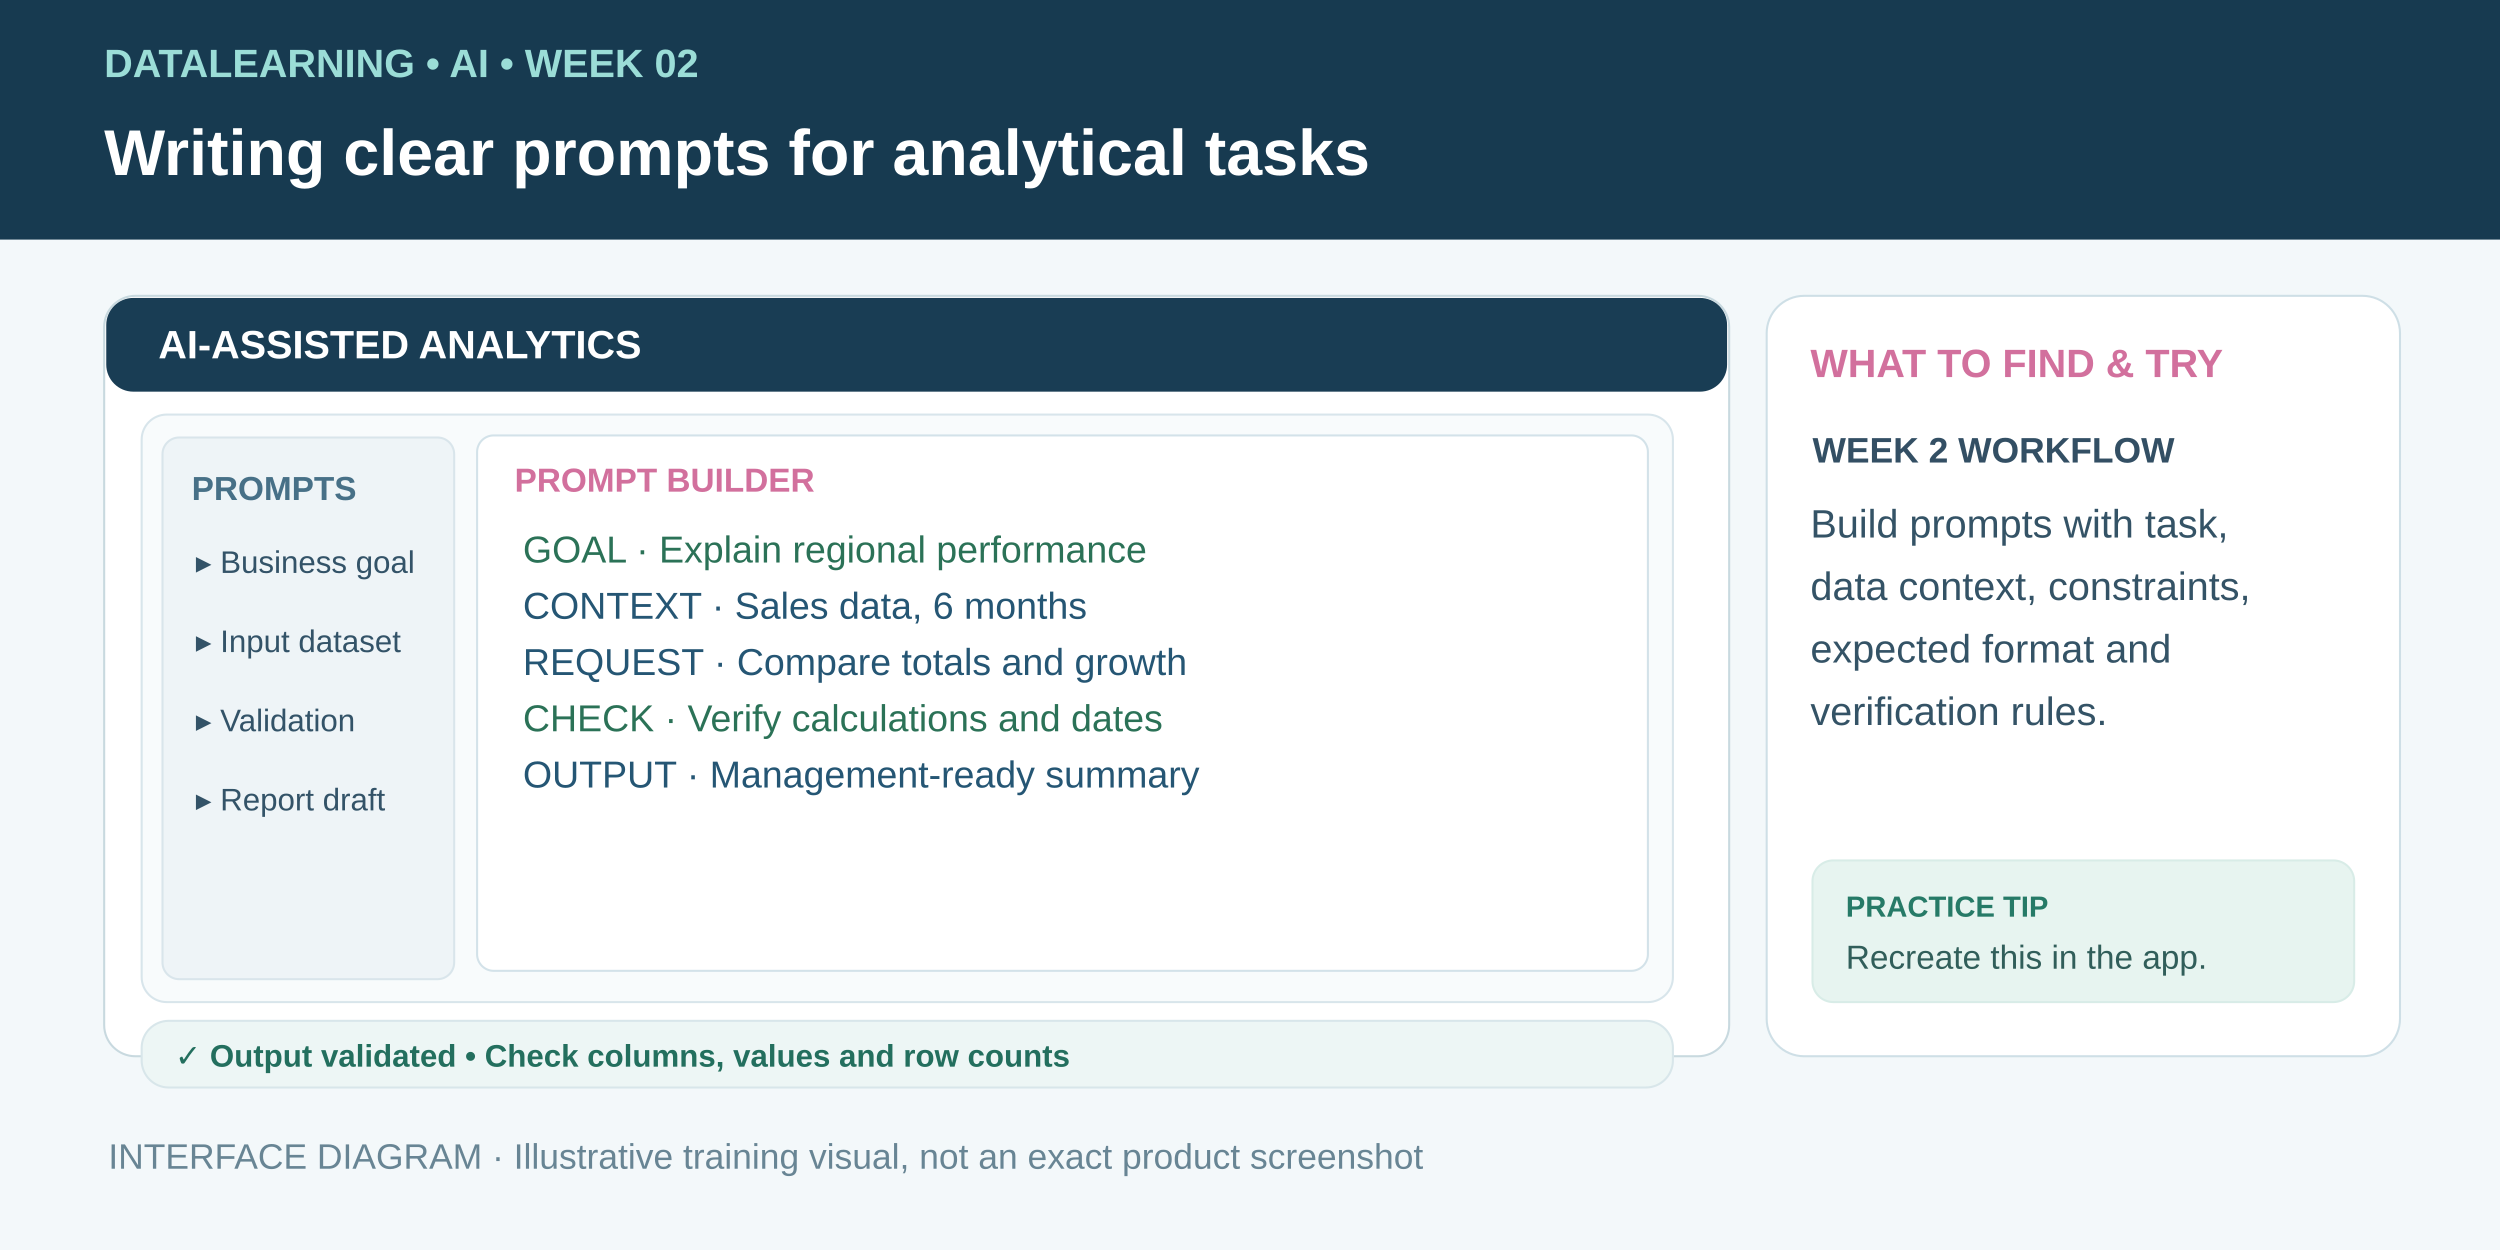
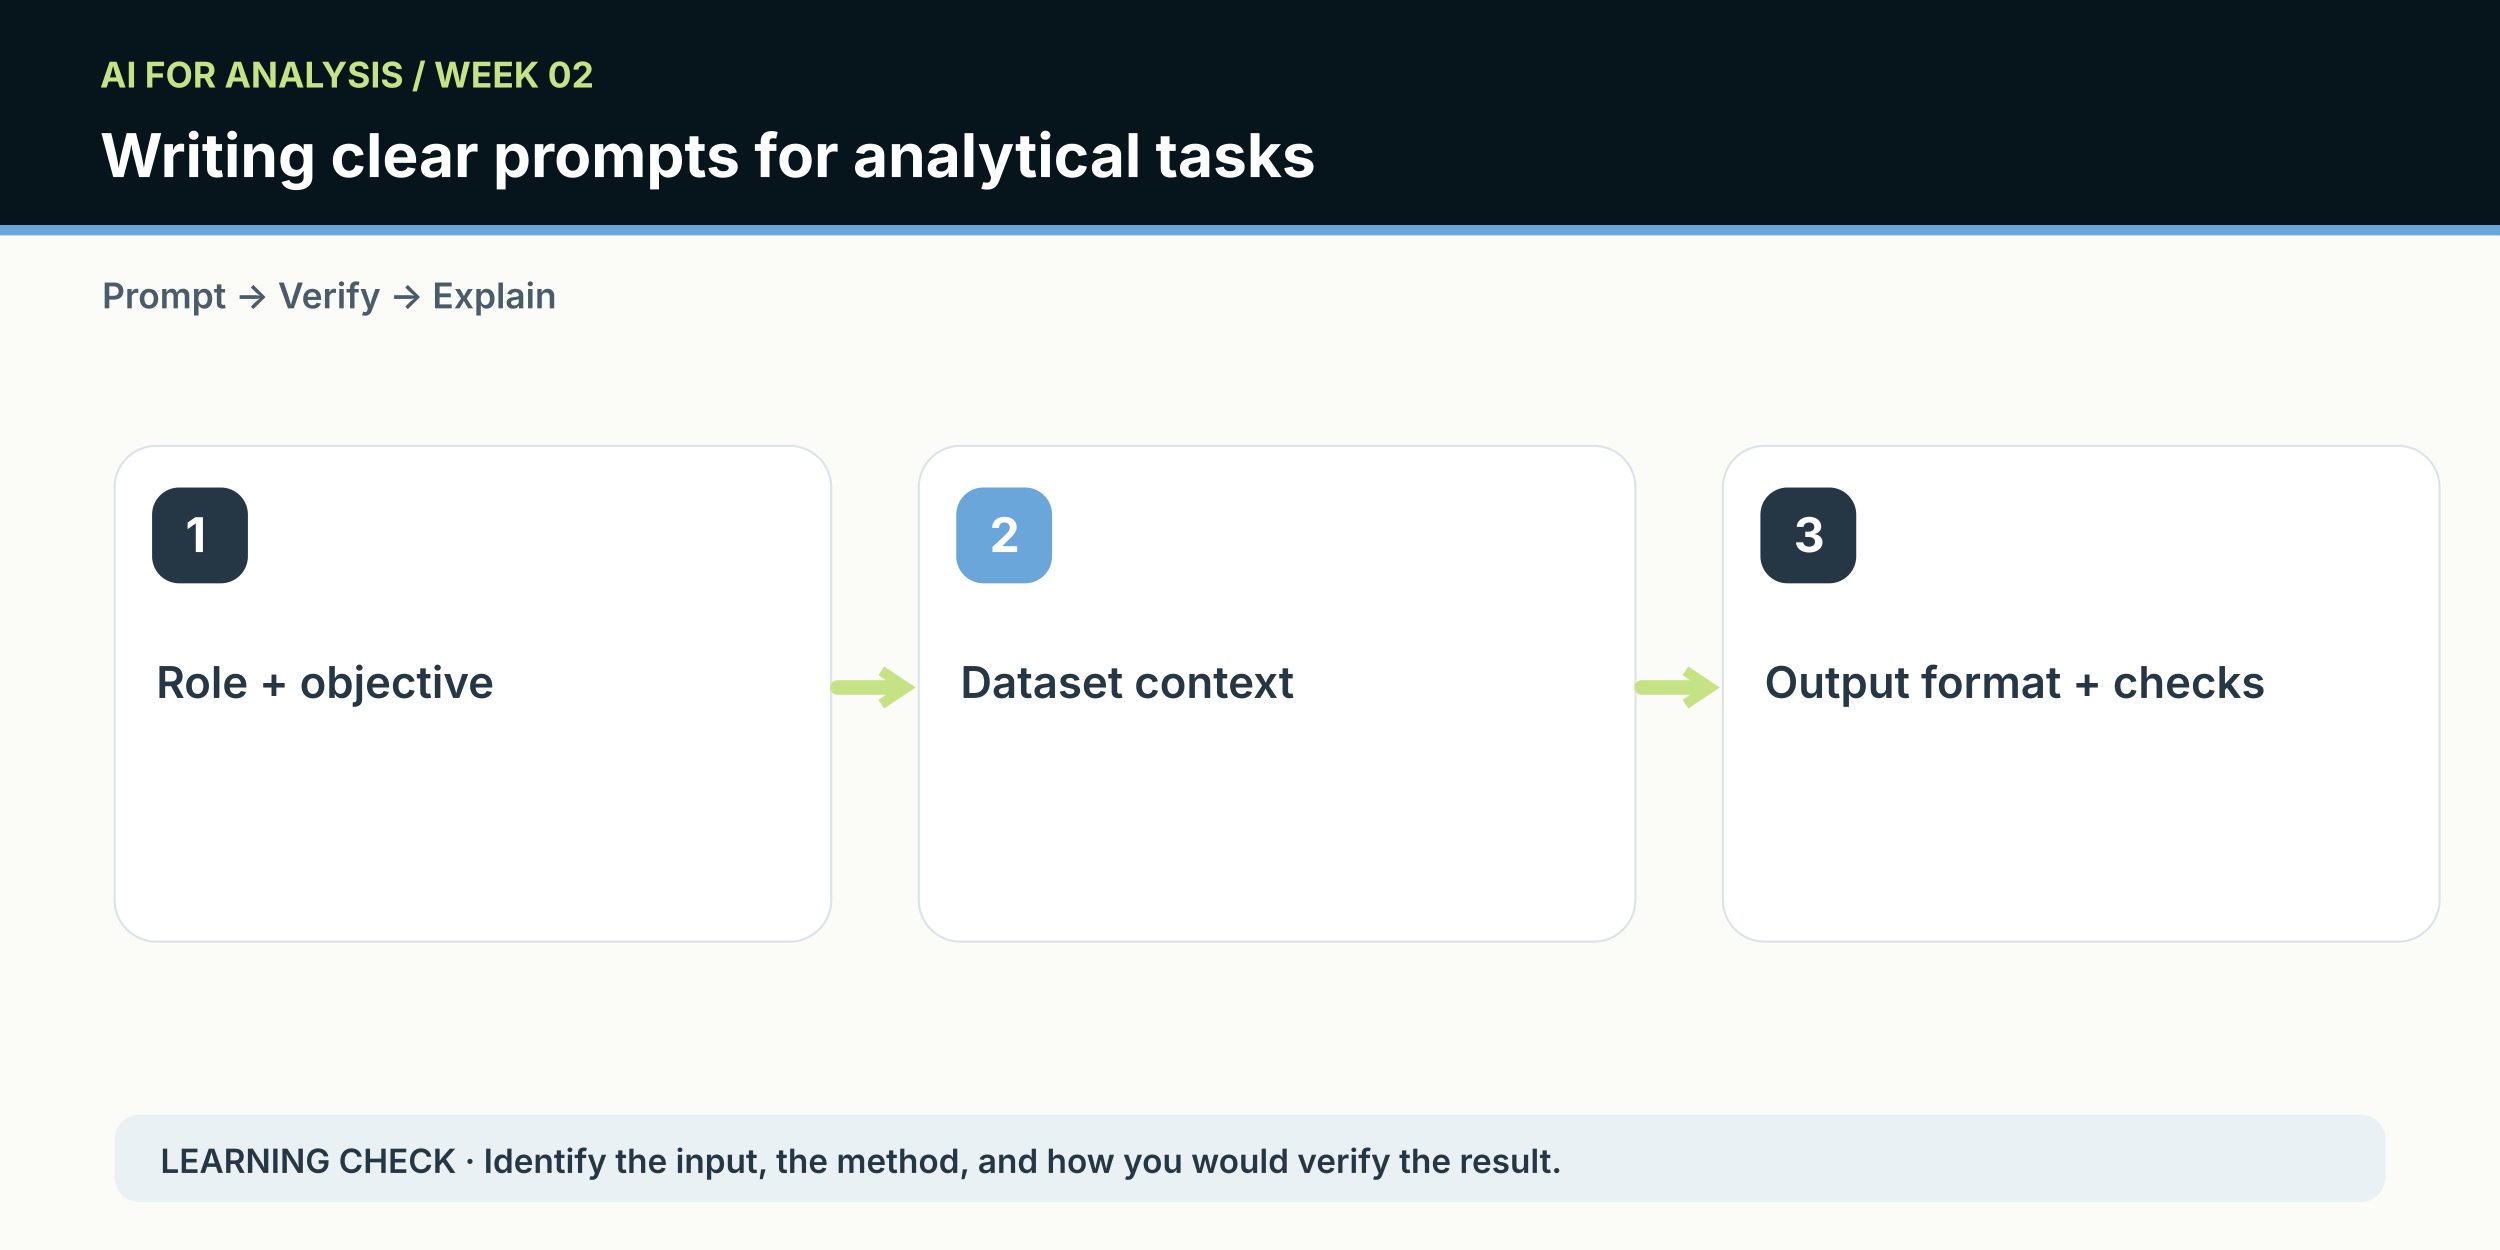
- <svg xmlns="http://www.w3.org/2000/svg" viewBox="0 0 1200 600" width="1200" height="600" role="img" aria-label="Illustrated ai learning interface for week 2">
-   <rect width="1200" height="600" fill="#f3f8fa" />
-   <rect width="1200" height="115" fill="#173a50" />
-   <text x="50" y="37" fill="#9bddd7" font-family="Arial, sans-serif" font-size="19" font-weight="700">DATALEARNING • AI • WEEK 02</text>
-   <text x="50" y="84" fill="#ffffff" font-family="Arial, sans-serif" font-size="31" font-weight="700">Writing clear prompts for analytical tasks</text>
-   <rect x="50" y="142" width="780" height="365" rx="15" fill="#fff" stroke="#c8d9df" />
-   <rect x="51" y="143" width="778" height="45" rx="13" fill="#193d54" />
-   <text x="76" y="172" fill="#ffffff" font-family="Arial, sans-serif" font-size="19" font-weight="700">AI-ASSISTED ANALYTICS</text>
-   <rect x="68" y="199" width="735" height="282" rx="12" fill="#f8fbfc" stroke="#d8e5eb" />
-   <rect x="78" y="210" width="140" height="260" rx="8" fill="#eef4f7" stroke="#d9e5eb" />
-   <text x="92" y="240" fill="#477087" font-family="Arial, sans-serif" font-size="16" font-weight="700">PROMPTS</text>
-   <text x="94" y="275" fill="#335368" font-family="Arial, sans-serif" font-size="15" font-weight="500">▸ Business goal</text>
-   <text x="94" y="313" fill="#335368" font-family="Arial, sans-serif" font-size="15" font-weight="500">▸ Input dataset</text>
-   <text x="94" y="351" fill="#335368" font-family="Arial, sans-serif" font-size="15" font-weight="500">▸ Validation</text>
-   <text x="94" y="389" fill="#335368" font-family="Arial, sans-serif" font-size="15" font-weight="500">▸ Report draft</text>
-   <rect x="229" y="209" width="562" height="257" rx="8" fill="#fff" stroke="#d3e2e9" />
-   <text x="247" y="236" fill="#d2709d" font-family="Arial, sans-serif" font-size="16" font-weight="700">PROMPT BUILDER</text>
-   <text x="251" y="270" fill="#2b7257" font-family="Arial, sans-serif" font-size="18" font-weight="500">GOAL  ·  Explain regional performance</text>
-   <text x="251" y="297" fill="#255674" font-family="Arial, sans-serif" font-size="18" font-weight="500">CONTEXT  ·  Sales data, 6 months</text>
-   <text x="251" y="324" fill="#255674" font-family="Arial, sans-serif" font-size="18" font-weight="500">REQUEST  ·  Compare totals and growth</text>
-   <text x="251" y="351" fill="#2b7257" font-family="Arial, sans-serif" font-size="18" font-weight="500">CHECK  ·  Verify calculations and dates</text>
-   <text x="251" y="378" fill="#255674" font-family="Arial, sans-serif" font-size="18" font-weight="500">OUTPUT  ·  Management-ready summary</text>
-   <rect x="68" y="490" width="735" height="32" rx="13" fill="#edf6f5" stroke="#d8e6ea" />
-   <text x="84" y="512" fill="#236f5e" font-family="Arial, sans-serif" font-size="15" font-weight="600">✓ Output validated    •    Check columns, values and row counts</text>
-   <rect x="848" y="142" width="304" height="365" rx="18" fill="#ffffff" stroke="#cedfe6" />
-   <text x="869" y="181" fill="#d2709d" font-family="Arial, sans-serif" font-size="19" font-weight="700">WHAT TO FIND &amp; TRY</text>
-   <text x="870" y="222" fill="#334f64" font-family="Arial, sans-serif" font-size="17" font-weight="700">WEEK 2 WORKFLOW</text>
-   <text x="869" y="258" fill="#345366" font-family="Arial, sans-serif" font-size="19" font-weight="500">Build prompts with task,</text>
-   <text x="869" y="288" fill="#345366" font-family="Arial, sans-serif" font-size="19" font-weight="500">data context, constraints,</text>
-   <text x="869" y="318" fill="#345366" font-family="Arial, sans-serif" font-size="19" font-weight="500">expected format and</text>
-   <text x="869" y="348" fill="#345366" font-family="Arial, sans-serif" font-size="19" font-weight="500">verification rules.</text>
-   <rect x="870" y="413" width="260" height="68" rx="10" fill="#e7f4f0" stroke="#d8ece7" />
-   <text x="886" y="440" fill="#267a67" font-family="Arial, sans-serif" font-size="14" font-weight="700">PRACTICE TIP</text>
-   <text x="886" y="465" fill="#315e5a" font-family="Arial, sans-serif" font-size="16" font-weight="500">Recreate this in the app.</text>
-   <text x="52" y="561" fill="#688594" font-family="Arial, sans-serif" font-size="17" font-weight="500">INTERFACE DIAGRAM  ·  Illustrative training visual, not an exact product screenshot</text>
+ <svg xmlns="http://www.w3.org/2000/svg" width="1200" height="600" viewBox="0 0 1200 600" role="img" aria-label="AI FOR ANALYSIS week 2: Writing clear prompts for analytical tasks concept diagram">
+   <rect x="0" y="0" width="1200" height="600" rx="0" fill="#FBFBF8" stroke="none" />
+   <rect x="0" y="0" width="1200" height="112" rx="0" fill="#06141B" stroke="none" />
+   <rect x="0" y="108" width="1200" height="5" rx="0" fill="#6AA6DA" stroke="none" />
+   <text x="48" y="42" fill="#C5E384" font-size="17" font-family="Inter,Arial,sans-serif" font-weight="700">AI FOR ANALYSIS  /  WEEK 02</text>
+   <text x="48" y="85" fill="#FFFFFF" font-size="29" font-family="Inter,Arial,sans-serif" font-weight="700">Writing clear prompts for analytical tasks</text>
+   <text x="49" y="148" fill="#4A5C6A" font-size="17" font-family="Inter,Arial,sans-serif" font-weight="600">Prompt → Verify → Explain</text>
+   <rect x="55" y="214" width="344" height="238" rx="20" fill="#FFFFFF" stroke="#DBE3E9" />
+   <rect x="73" y="234" width="46" height="46" rx="13" fill="#253745" stroke="none" />
+   <text x="89" y="265" fill="#FFFFFF" font-size="23" font-family="Inter,Arial,sans-serif" font-weight="700">1</text>
+   <text x="75" y="335" fill="#253745" font-size="21" font-family="Inter,Arial,sans-serif" font-weight="600">Role + objective</text>
+   <path d="M402 330 L431 330" fill="none" stroke="#C5E384" stroke-width="7" stroke-linecap="round" />
+   <path d="M423 322 l12 8 -12 8" fill="none" stroke="#C5E384" stroke-width="5" />
+   <rect x="441" y="214" width="344" height="238" rx="20" fill="#FFFFFF" stroke="#DBE3E9" />
+   <rect x="459" y="234" width="46" height="46" rx="13" fill="#6AA6DA" stroke="none" />
+   <text x="475" y="265" fill="#FFFFFF" font-size="23" font-family="Inter,Arial,sans-serif" font-weight="700">2</text>
+   <text x="461" y="335" fill="#253745" font-size="21" font-family="Inter,Arial,sans-serif" font-weight="600">Dataset context</text>
+   <path d="M788 330 L817 330" fill="none" stroke="#C5E384" stroke-width="7" stroke-linecap="round" />
+   <path d="M809 322 l12 8 -12 8" fill="none" stroke="#C5E384" stroke-width="5" />
+   <rect x="827" y="214" width="344" height="238" rx="20" fill="#FFFFFF" stroke="#DBE3E9" />
+   <rect x="845" y="234" width="46" height="46" rx="13" fill="#253745" stroke="none" />
+   <text x="861" y="265" fill="#FFFFFF" font-size="23" font-family="Inter,Arial,sans-serif" font-weight="700">3</text>
+   <text x="847" y="335" fill="#253745" font-size="21" font-family="Inter,Arial,sans-serif" font-weight="600">Output format + checks</text>
+   <rect x="55" y="535" width="1090" height="42" rx="12" fill="#EAF1F4" stroke="none" />
+   <text x="77" y="563" fill="#253745" font-size="16" font-family="Inter,Arial,sans-serif" font-weight="600">LEARNING CHECK  ·  Identify the input, the method, and how you would verify the result.</text>
</svg>
